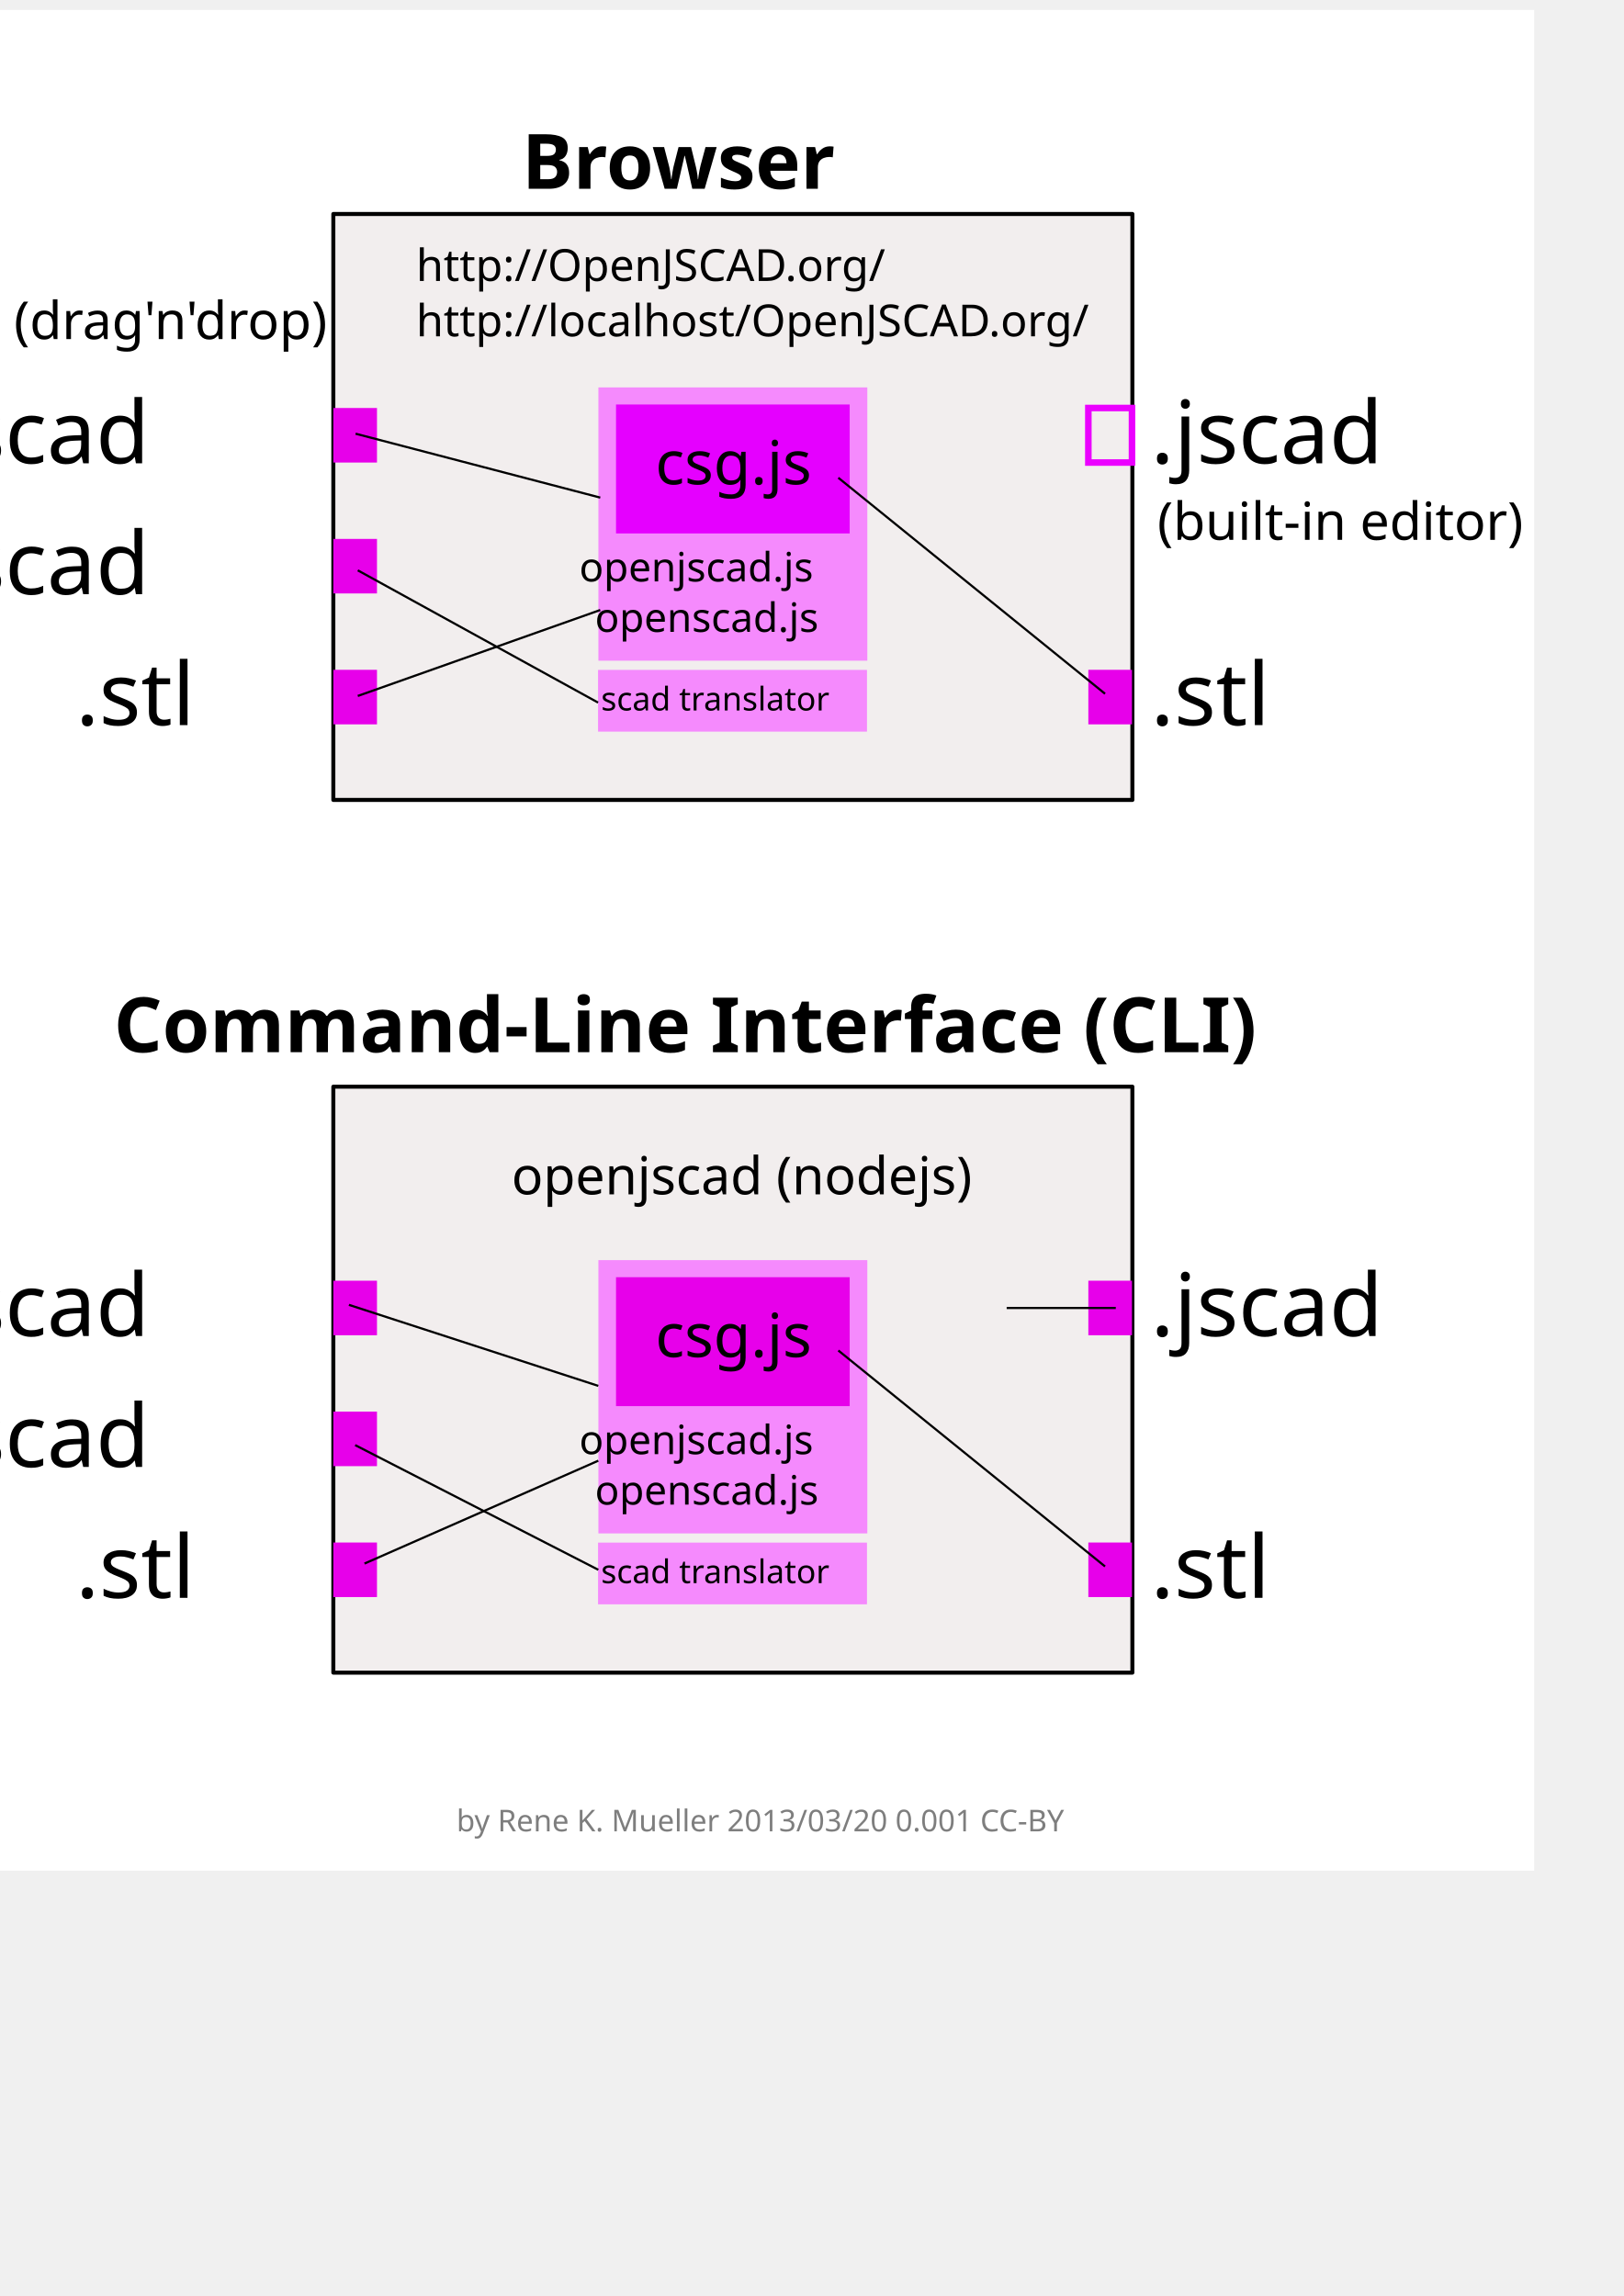
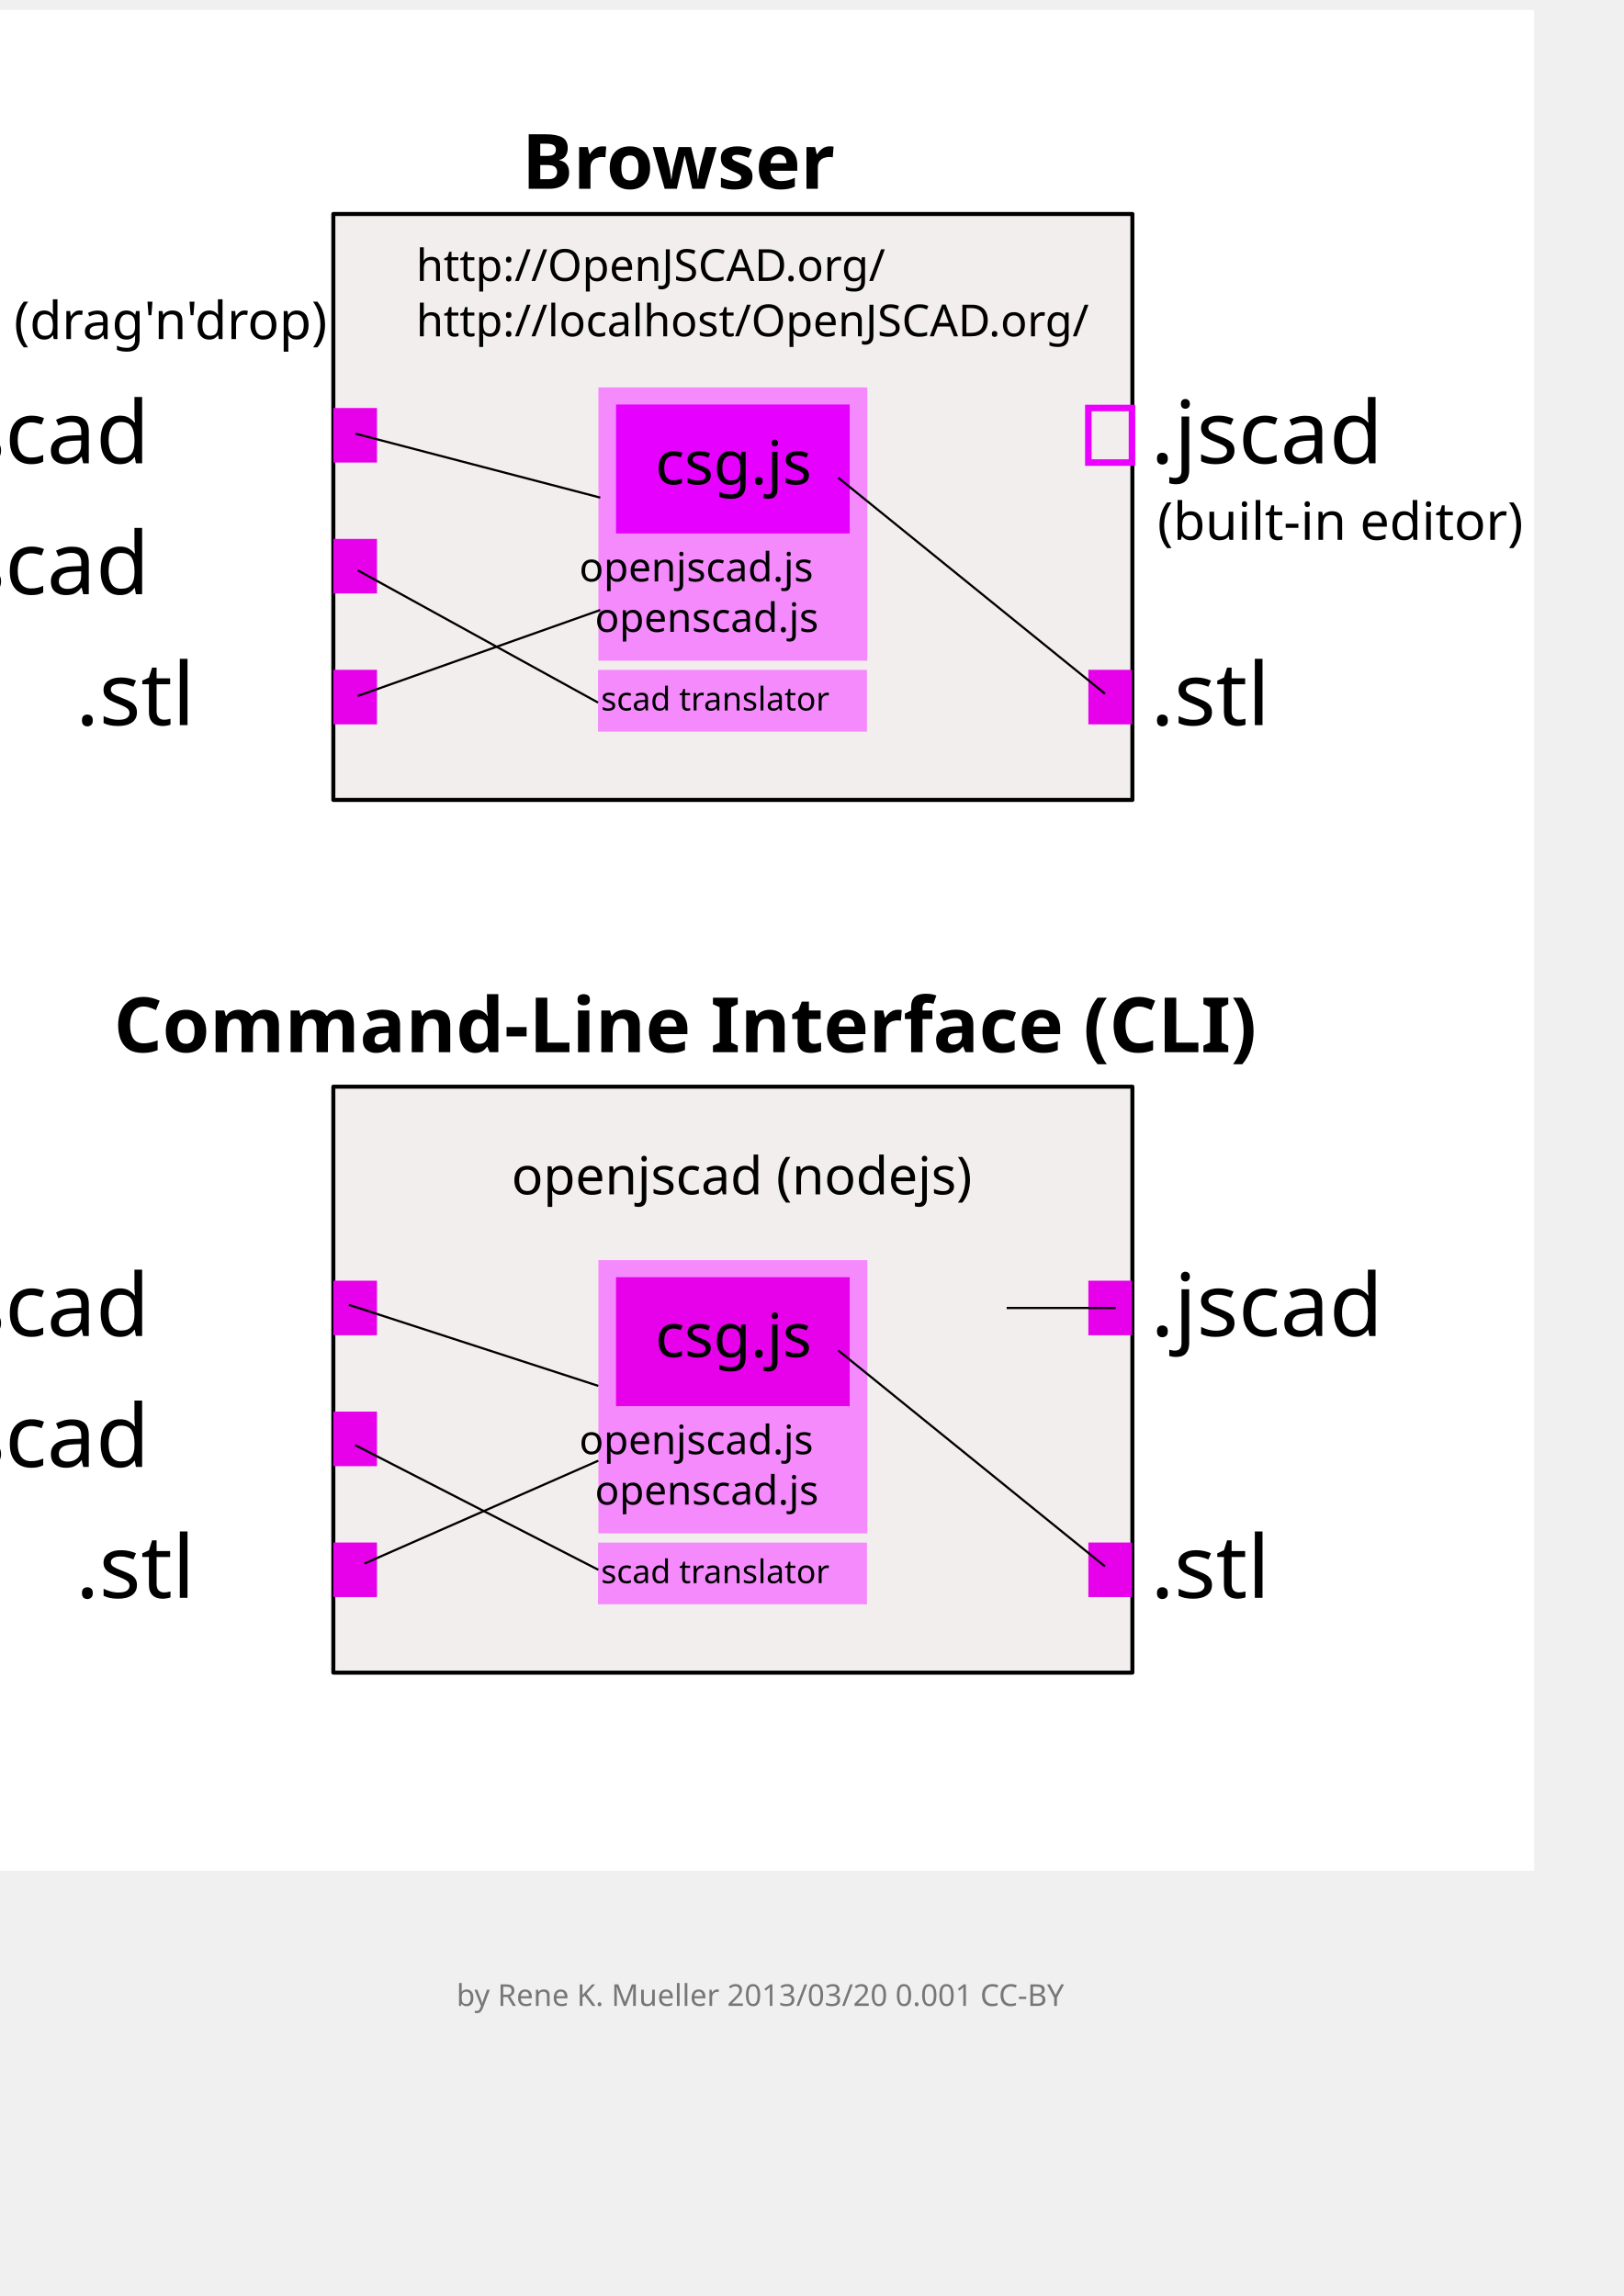
<svg xmlns="http://www.w3.org/2000/svg" width="744.094" height="1052.362" id="svg2" version="1.1">
  <defs id="defs4" />
  <g id="layer1">
-     <rect style="fill:#ffffff;fill-opacity:1;stroke:none" id="rect4300" width="711.147" height="852.891" x="-8.081" y="4.542" />
+     <rect style="fill:#ffffff;fill-opacity:1;stroke:none" id="rect4300" width="748.29" height="852.891" x="-45.224" y="4.542" />
    <text xml:space="preserve" style="font-size:40px;font-style:normal;font-weight:normal;line-height:125%;letter-spacing:0px;word-spacing:0px;fill:#000000;fill-opacity:1;stroke:none;font-family:Sans" x="286.883" y="306.87" id="text4128">
      <tspan id="tspan4130" x="286.883" y="306.87" />
    </text>
    <rect style="fill:#f2eeee;fill-opacity:1;stroke:#000000;stroke-width:1.836;stroke-linecap:round;stroke-linejoin:round;stroke-miterlimit:4;stroke-opacity:1;stroke-dasharray:none;stroke-dashoffset:0" id="rect3967" width="366.182" height="268.571" x="152.756" y="98.076" />
    <text xml:space="preserve" style="font-size:20.299px;font-style:normal;font-variant:normal;font-weight:normal;font-stretch:normal;text-align:start;line-height:125%;letter-spacing:0px;word-spacing:0px;writing-mode:lr-tb;text-anchor:start;fill:#000000;fill-opacity:1;stroke:none;font-family:Sans;-inkscape-font-specification:Sans" x="190.704" y="128.771" id="text3757">
      <tspan id="tspan3759" x="190.704" y="128.771">http://OpenJSCAD.org/</tspan>
      <tspan x="190.704" y="154.145" id="tspan3763">http://localhost/OpenJSCAD.org/</tspan>
    </text>
    <rect y="498.076" x="152.756" height="268.571" width="366.182" id="rect3778" style="fill:#f2eeee;fill-opacity:1;stroke:#000000;stroke-width:1.836;stroke-linecap:round;stroke-linejoin:round;stroke-miterlimit:4;stroke-opacity:1;stroke-dasharray:none;stroke-dashoffset:0" />
    <text xml:space="preserve" style="font-size:35px;font-style:normal;font-variant:normal;font-weight:bold;font-stretch:normal;text-align:center;line-height:125%;letter-spacing:0px;word-spacing:0px;writing-mode:lr-tb;text-anchor:middle;fill:#000000;fill-opacity:1;stroke:none;font-family:Sans;-inkscape-font-specification:Sans Bold" x="333.688" y="86.529" id="text3788">
      <tspan id="tspan3790" x="333.688" y="86.529">Browser</tspan>
    </text>
    <text xml:space="preserve" style="font-size:35px;font-style:normal;font-variant:normal;font-weight:bold;font-stretch:normal;text-align:center;line-height:125%;letter-spacing:0px;word-spacing:0px;writing-mode:lr-tb;text-anchor:middle;fill:#000000;fill-opacity:1;stroke:none;font-family:Sans;-inkscape-font-specification:Sans Bold" x="336.732" y="482.261" id="text3792">
      <tspan id="tspan3794" x="336.732" y="482.261">Command-Line Interface (CLI)</tspan>
    </text>
    <text xml:space="preserve" style="font-size:40px;font-style:normal;font-variant:normal;font-weight:normal;font-stretch:normal;text-align:end;line-height:125%;letter-spacing:0px;word-spacing:0px;writing-mode:lr-tb;text-anchor:end;fill:#000000;fill-opacity:1;stroke:none;font-family:Sans;-inkscape-font-specification:Sans" x="141.328" y="612.362" id="text3826">
      <tspan id="tspan3828" x="141.328" y="612.362">.jscad</tspan>
      <tspan x="141.328" y="662.362" id="tspan3832" />
    </text>
    <text id="text3844" y="672.362" x="141.328" style="font-size:40px;font-style:normal;font-variant:normal;font-weight:normal;font-stretch:normal;text-align:end;line-height:125%;letter-spacing:0px;word-spacing:0px;writing-mode:lr-tb;text-anchor:end;fill:#000000;fill-opacity:1;stroke:none;font-family:Sans;-inkscape-font-specification:Sans" xml:space="preserve">
      <tspan y="672.362" x="141.328" id="tspan3846">.scad</tspan>
      <tspan id="tspan3848" y="722.362" x="141.328" />
    </text>
    <text xml:space="preserve" style="font-size:40px;font-style:normal;font-variant:normal;font-weight:normal;font-stretch:normal;text-align:end;line-height:125%;letter-spacing:0px;word-spacing:0px;writing-mode:lr-tb;text-anchor:end;fill:#000000;fill-opacity:1;stroke:none;font-family:Sans;-inkscape-font-specification:Sans" x="141.328" y="732.362" id="text3850">
      <tspan x="141.328" y="732.362" id="tspan3854">.stl</tspan>
    </text>
    <text id="text3886" y="612.362" x="527.328" style="font-size:40px;font-style:normal;font-variant:normal;font-weight:normal;font-stretch:normal;text-align:start;line-height:125%;letter-spacing:0px;word-spacing:0px;writing-mode:lr-tb;text-anchor:start;fill:#000000;fill-opacity:1;stroke:none;font-family:Sans;-inkscape-font-specification:Sans" xml:space="preserve">
      <tspan y="612.362" x="527.328" id="tspan3888">.jscad</tspan>
      <tspan id="tspan3890" y="662.362" x="527.328" />
    </text>
    <text id="text3898" y="732.362" x="527.328" style="font-size:40px;font-style:normal;font-variant:normal;font-weight:normal;font-stretch:normal;text-align:start;line-height:125%;letter-spacing:0px;word-spacing:0px;writing-mode:lr-tb;text-anchor:start;fill:#000000;fill-opacity:1;stroke:none;font-family:Sans;-inkscape-font-specification:Sans" xml:space="preserve">
      <tspan id="tspan3900" y="732.362" x="527.328">.stl</tspan>
    </text>
    <rect style="fill:#e700ea;fill-opacity:1;stroke:none" id="rect3858" width="20" height="25" x="152.756" y="587.005" />
    <rect y="647.005" x="152.756" height="25" width="20" id="rect3860" style="fill:#e700ea;fill-opacity:1;stroke:none" />
    <rect style="fill:#e700ea;fill-opacity:1;stroke:none" id="rect3862" width="20" height="25" x="152.756" y="707.005" />
    <rect y="707.005" x="498.756" height="25" width="20" id="rect3870" style="fill:#e700ea;fill-opacity:1;stroke:none" />
    <rect y="587.005" x="498.756" height="25" width="20" id="rect3904" style="fill:#e700ea;fill-opacity:1;stroke:none" />
    <rect y="187.005" x="152.756" height="25" width="20" id="rect3906" style="fill:#e700ea;fill-opacity:1;stroke:none" />
    <rect style="fill:#e700ea;fill-opacity:1;stroke:none" id="rect3908" width="20" height="25" x="152.756" y="247.005" />
    <rect y="307.005" x="152.756" height="25" width="20" id="rect3910" style="fill:#e700ea;fill-opacity:1;stroke:none" />
    <text id="text3926" y="212.362" x="141.328" style="font-size:40px;font-style:normal;font-variant:normal;font-weight:normal;font-stretch:normal;text-align:end;line-height:125%;letter-spacing:0px;word-spacing:0px;writing-mode:lr-tb;text-anchor:end;fill:#000000;fill-opacity:1;stroke:none;font-family:Sans;-inkscape-font-specification:Sans" xml:space="preserve">
      <tspan y="212.362" x="141.328" id="tspan3928">.jscad</tspan>
      <tspan id="tspan3930" y="262.362" x="141.328" />
    </text>
    <text xml:space="preserve" style="font-size:40px;font-style:normal;font-variant:normal;font-weight:normal;font-stretch:normal;text-align:end;line-height:125%;letter-spacing:0px;word-spacing:0px;writing-mode:lr-tb;text-anchor:end;fill:#000000;fill-opacity:1;stroke:none;font-family:Sans;-inkscape-font-specification:Sans" x="141.328" y="272.362" id="text3932">
      <tspan id="tspan3934" x="141.328" y="272.362">.scad</tspan>
      <tspan x="141.328" y="322.362" id="tspan3936" />
    </text>
    <text id="text3938" y="332.362" x="141.328" style="font-size:40px;font-style:normal;font-variant:normal;font-weight:normal;font-stretch:normal;text-align:end;line-height:125%;letter-spacing:0px;word-spacing:0px;writing-mode:lr-tb;text-anchor:end;fill:#000000;fill-opacity:1;stroke:none;font-family:Sans;-inkscape-font-specification:Sans" xml:space="preserve">
      <tspan id="tspan3940" y="332.362" x="141.328">.stl</tspan>
    </text>
    <text xml:space="preserve" style="font-size:40px;font-style:normal;font-variant:normal;font-weight:normal;font-stretch:normal;text-align:start;line-height:125%;letter-spacing:0px;word-spacing:0px;writing-mode:lr-tb;text-anchor:start;fill:#000000;fill-opacity:1;stroke:none;font-family:Sans;-inkscape-font-specification:Sans" x="527.328" y="332.362" id="text3950">
      <tspan x="527.328" y="332.362" id="tspan3952">.stl</tspan>
    </text>
    <rect style="fill:#e700ea;fill-opacity:1;stroke:none" id="rect3954" width="20" height="25" x="498.756" y="307.005" />
    <text id="text4014" y="547.417" x="234.41" style="font-size:24px;font-style:normal;font-variant:normal;font-weight:normal;font-stretch:normal;text-align:start;line-height:125%;letter-spacing:0px;word-spacing:0px;writing-mode:lr-tb;text-anchor:start;fill:#000000;fill-opacity:1;stroke:none;font-family:Sans;-inkscape-font-specification:Sans" xml:space="preserve">
      <tspan id="tspan4018" y="547.417" x="234.41">openjscad (nodejs)</tspan>
    </text>
    <rect style="fill:#f58afd;fill-opacity:1;stroke:none" id="rect4126" width="123.239" height="125.259" x="274.228" y="177.57" />
    <rect style="fill:#e500ff;fill-opacity:1;stroke:none" id="rect4107" width="107.076" height="59.094" x="282.309" y="185.399" />
    <text xml:space="preserve" style="font-size:27.776px;font-style:normal;font-weight:normal;line-height:125%;letter-spacing:0px;word-spacing:0px;fill:#000000;fill-opacity:1;stroke:none;font-family:Sans" x="300.334" y="221.964" id="text4109">
      <tspan id="tspan4111" x="300.334" y="221.964">csg.js</tspan>
    </text>
    <text id="text4132" y="266.499" x="335.897" style="font-size:18.492px;font-style:normal;font-variant:normal;font-weight:normal;font-stretch:normal;text-align:center;line-height:125%;letter-spacing:0px;word-spacing:0px;writing-mode:lr-tb;text-anchor:middle;fill:#000000;fill-opacity:1;stroke:none;font-family:Sans;-inkscape-font-specification:Sans" xml:space="preserve">
      <tspan y="266.499" x="335.897" id="tspan4134">openjscad.js</tspan>
      <tspan y="289.614" x="335.897" id="tspan4138">openscad.js</tspan>
    </text>
    <rect style="fill:#f58afd;fill-opacity:1;stroke:none" id="rect4158" width="123.239" height="28.284" x="274.069" y="307.052" />
    <text xml:space="preserve" style="font-size:14.942px;font-style:normal;font-variant:normal;font-weight:normal;font-stretch:normal;text-align:center;line-height:125%;letter-spacing:0px;word-spacing:0px;writing-mode:lr-tb;text-anchor:middle;fill:#000000;fill-opacity:1;stroke:none;font-family:Sans;-inkscape-font-specification:Sans" x="337.489" y="325.635" id="text4160">
      <tspan id="tspan4164" x="337.489" y="325.635">scad translator</tspan>
    </text>
    <path style="fill:none;stroke:#000000;stroke-width:1px;stroke-linecap:butt;stroke-linejoin:miter;stroke-opacity:1" d="M 163.962,318.991 275.079,279.595" id="path4168" />
    <path style="fill:none;stroke:#000000;stroke-width:1px;stroke-linecap:butt;stroke-linejoin:miter;stroke-opacity:1" d="m 162.952,198.783 112.127,29.294 0,0" id="path4170" />
    <path style="fill:none;stroke:#000000;stroke-width:1px;stroke-linecap:butt;stroke-linejoin:miter;stroke-opacity:1" d="m 163.962,261.413 110.107,60.609" id="path4172" />
    <path style="fill:none;stroke:#000000;stroke-width:1px;stroke-linecap:butt;stroke-linejoin:miter;stroke-opacity:1" d="m 384.176,218.986 122.228,98.995" id="path4187" />
    <rect y="577.57" x="274.228" height="125.259" width="123.239" id="rect4222" style="fill:#f58afd;fill-opacity:1;stroke:none" />
    <rect y="585.399" x="282.309" height="59.094" width="107.076" id="rect4224" style="fill:#e700ea;fill-opacity:1;stroke:none" />
    <text id="text4226" y="621.964" x="300.334" style="font-size:27.776px;font-style:normal;font-weight:normal;line-height:125%;letter-spacing:0px;word-spacing:0px;fill:#000000;fill-opacity:1;stroke:none;font-family:Sans" xml:space="preserve">
      <tspan y="621.964" x="300.334" id="tspan4228">csg.js</tspan>
    </text>
    <text xml:space="preserve" style="font-size:18.492px;font-style:normal;font-variant:normal;font-weight:normal;font-stretch:normal;text-align:center;line-height:125%;letter-spacing:0px;word-spacing:0px;writing-mode:lr-tb;text-anchor:middle;fill:#000000;fill-opacity:1;stroke:none;font-family:Sans;-inkscape-font-specification:Sans" x="335.897" y="666.499" id="text4230">
      <tspan id="tspan4232" x="335.897" y="666.499">openjscad.js</tspan>
      <tspan id="tspan4234" x="335.897" y="689.614">openscad.js</tspan>
    </text>
    <rect y="707.052" x="274.069" height="28.284" width="123.239" id="rect4236" style="fill:#f58afd;fill-opacity:1;stroke:none" />
    <text id="text4238" y="725.635" x="337.489" style="font-size:14.942px;font-style:normal;font-variant:normal;font-weight:normal;font-stretch:normal;text-align:center;line-height:125%;letter-spacing:0px;word-spacing:0px;writing-mode:lr-tb;text-anchor:middle;fill:#000000;fill-opacity:1;stroke:none;font-family:Sans;-inkscape-font-specification:Sans" xml:space="preserve">
      <tspan y="725.635" x="337.489" id="tspan4240">scad translator</tspan>
    </text>
    <path style="fill:none;stroke:#000000;stroke-width:1px;stroke-linecap:butt;stroke-linejoin:miter;stroke-opacity:1" d="m 159.899,598.076 114.286,37.143" id="path4242" />
    <path style="fill:none;stroke:#000000;stroke-width:1px;stroke-linecap:butt;stroke-linejoin:miter;stroke-opacity:1" d="m 162.756,662.362 111.429,57.143" id="path4244" />
    <path style="fill:none;stroke:#000000;stroke-width:1px;stroke-linecap:butt;stroke-linejoin:miter;stroke-opacity:1" d="M 167.042,716.648 274.185,669.505" id="path4246" />
    <path style="fill:none;stroke:#000000;stroke-width:1px;stroke-linecap:butt;stroke-linejoin:miter;stroke-opacity:1" d="m 461.328,599.505 50,0" id="path4252" />
    <text xml:space="preserve" style="font-size:40px;font-style:normal;font-variant:normal;font-weight:normal;font-stretch:normal;text-align:start;line-height:125%;letter-spacing:0px;word-spacing:0px;writing-mode:lr-tb;text-anchor:start;fill:#000000;fill-opacity:1;stroke:none;font-family:Sans;-inkscape-font-specification:Sans" x="527.328" y="212.362" id="text4258">
      <tspan id="tspan4260" x="527.328" y="212.362">.jscad</tspan>
      <tspan x="527.328" y="262.362" id="tspan4262" />
    </text>
    <text xml:space="preserve" style="font-size:24px;font-style:normal;font-variant:normal;font-weight:normal;font-stretch:normal;text-align:start;line-height:125%;letter-spacing:0px;word-spacing:0px;writing-mode:lr-tb;text-anchor:start;fill:#000000;fill-opacity:1;stroke:none;font-family:Sans;-inkscape-font-specification:Sans" x="530.41" y="247.417" id="text4264">
      <tspan x="530.41" y="247.417" id="tspan4266">(built-in editor)</tspan>
    </text>
    <text id="text4268" y="155.417" x="6.41" style="font-size:24px;font-style:normal;font-variant:normal;font-weight:normal;font-stretch:normal;text-align:start;line-height:125%;letter-spacing:0px;word-spacing:0px;writing-mode:lr-tb;text-anchor:start;fill:#000000;fill-opacity:1;stroke:none;font-family:Sans;-inkscape-font-specification:Sans" xml:space="preserve">
      <tspan id="tspan4270" y="155.417" x="6.41">(drag'n'drop)</tspan>
    </text>
    <rect style="fill:none;stroke:#eb00ff;stroke-width:3;stroke-miterlimit:4;stroke-opacity:1;stroke-dasharray:none" id="rect4285" width="20" height="25" x="498.756" y="187.005" />
-     <text xml:space="preserve" style="font-size:13.812px;font-style:normal;font-weight:normal;line-height:125%;letter-spacing:0px;word-spacing:0px;fill:#000000;fill-opacity:1;stroke:none;font-family:Sans;opacity:0.505" x="209.199" y="839.392" id="text4302">
-       <tspan id="tspan4304" x="209.199" y="839.392">by Rene K. Mueller 2013/03/20 0.001 CC-BY</tspan>
+     <text xml:space="preserve" style="font-size:13.812px;font-style:normal;font-weight:normal;line-height:125%;letter-spacing:0px;word-spacing:0px;opacity:0.505;fill:#000000;fill-opacity:1;stroke:none;font-family:Sans" x="209.199" y="919.392" id="text4302">
+       <tspan id="tspan4304" x="209.199" y="919.392">by Rene K. Mueller 2013/03/20 0.001 CC-BY</tspan>
    </text>
    <path id="path4489" d="m 384.176,618.986 122.228,98.995" style="fill:none;stroke:#000000;stroke-width:1px;stroke-linecap:butt;stroke-linejoin:miter;stroke-opacity:1" />
  </g>
</svg>
